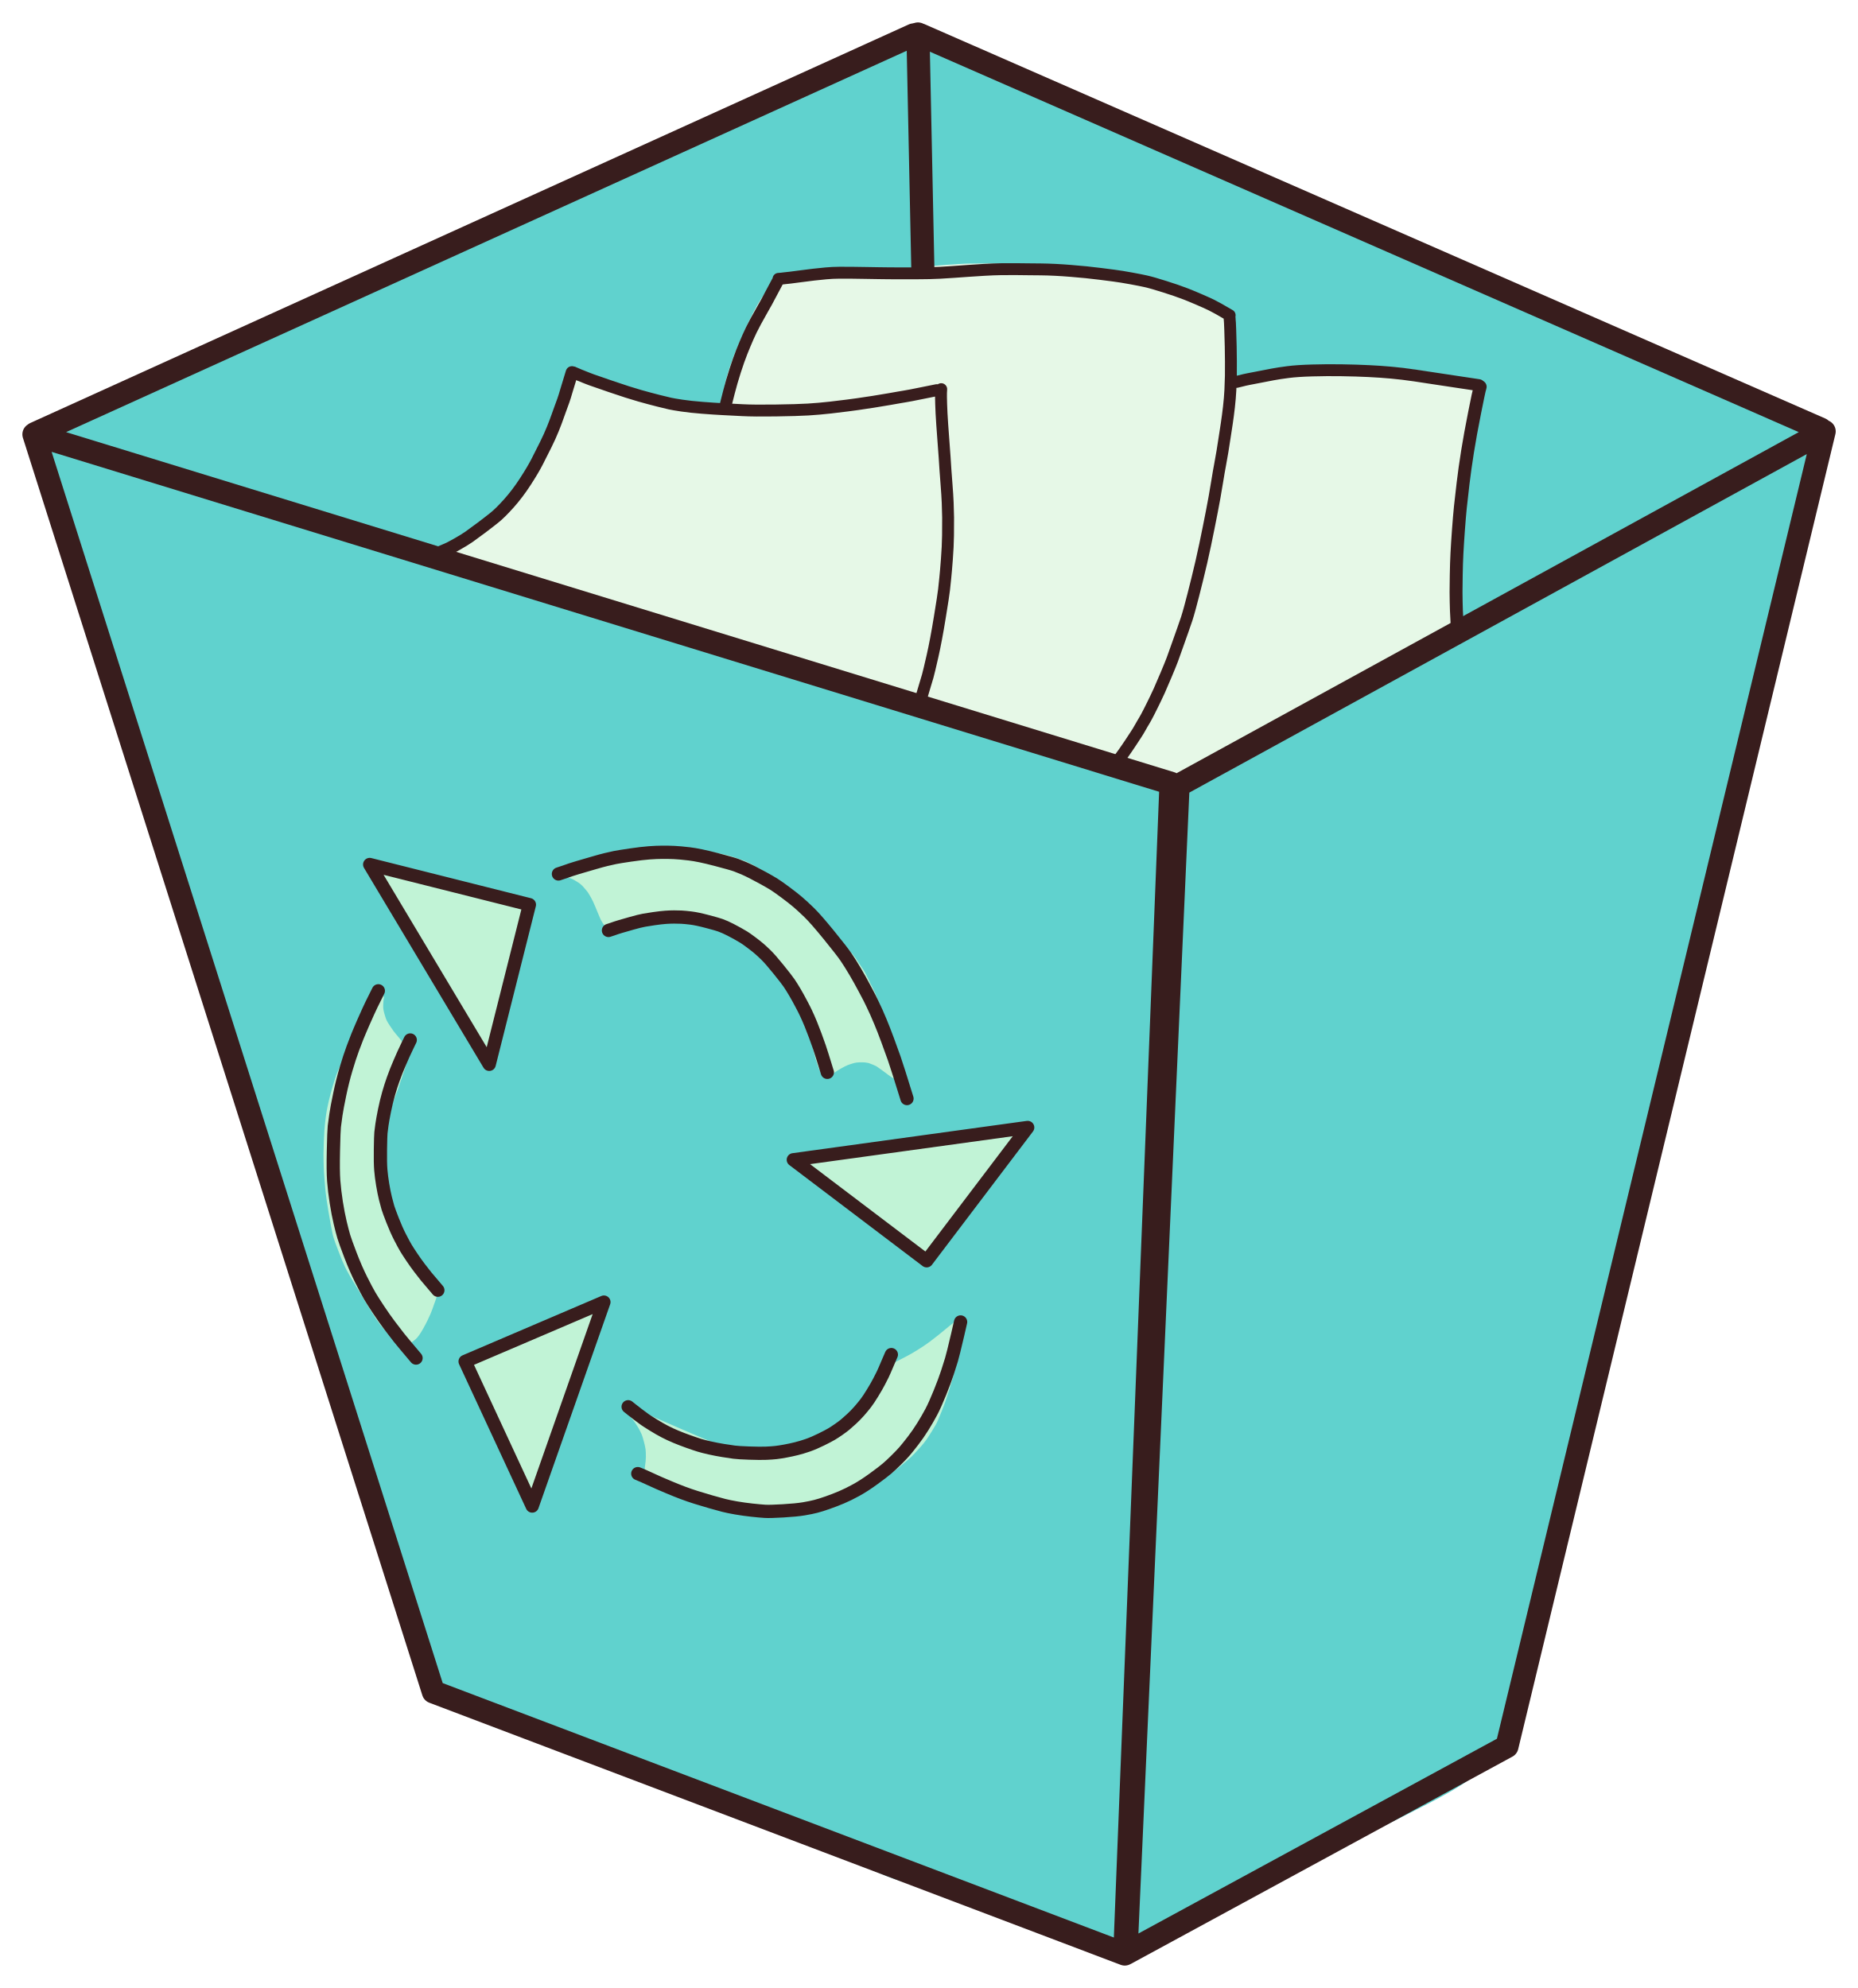
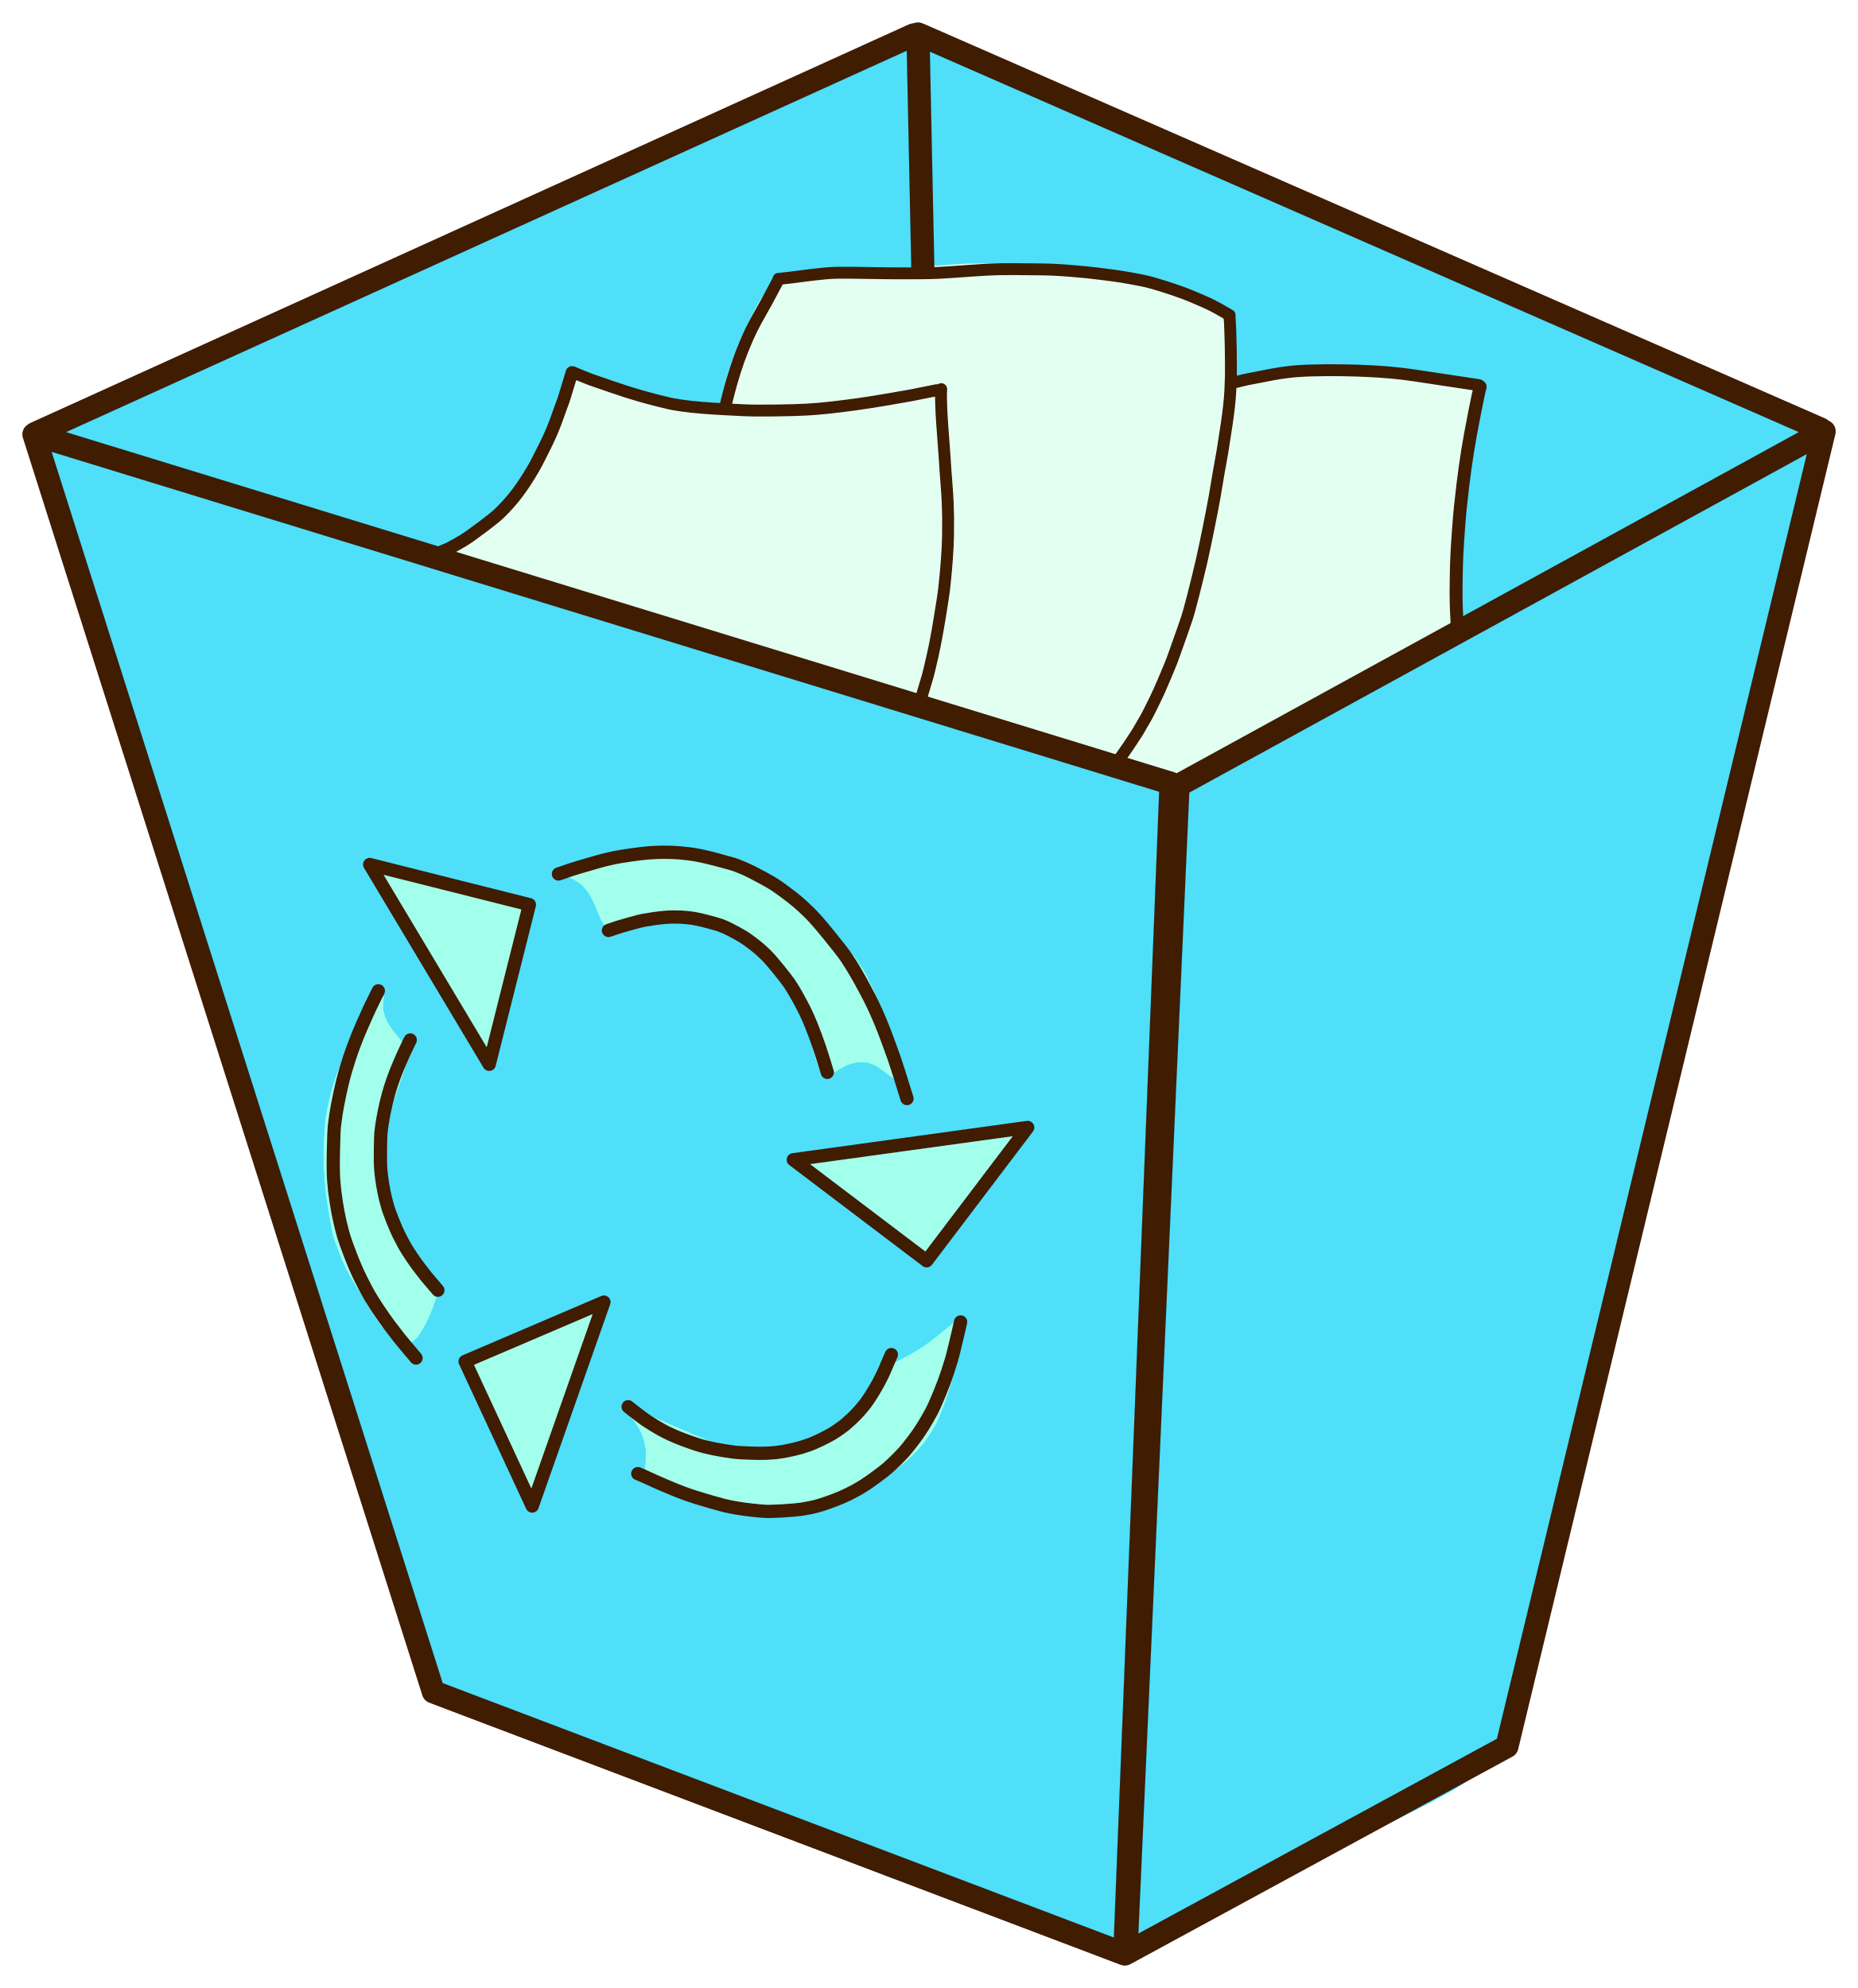
- <svg xmlns="http://www.w3.org/2000/svg" width="177.773" height="190.256" viewBox="111.919 216.798 133.33 142.692">
+ <svg xmlns="http://www.w3.org/2000/svg" width="177.773" height="190.256" viewBox="111.919 216.798 133.33 142.692" style="filter: saturate(1.6) hue-rotate(20deg) brightness(1.1);">
+   <defs>
+     <linearGradient id="vaporOverlay" x1="0%" y1="0%" x2="100%" y2="100%">
+       <stop offset="0%" style="stop-color:rgb(255,80,220);stop-opacity:0.25" />
+       <stop offset="100%" style="stop-color:rgb(80,200,255);stop-opacity:0.25" />
+     </linearGradient>
+   </defs>
  <g stroke-linecap="round" stroke-linejoin="round">
    <path fill="#60d2ce" stroke="#60d2ce" stroke-width=".5" d="M196.913 272.908q-.017.123-.069.978-.051.855-.091 1.6-.041.745-.08 1.663-.038.917-.054 1.599-.016.681-.029 1.358-.013.676-.029 1.054-.015.378-.025 1.002-.01.624-.021 1.184-.012.561-.035 1.266-.024.706-.057 1.351-.032.646-.096 1.526-.063.88-.142 1.812-.079.933-.146 1.714-.067.781-.108 1.409-.041.629-.069 1.083-.027.454-.042.734-.015.281-.043.759-.028.479-.062 1.152-.034.674-.058 1.241-.024.567-.064 1.258-.039.691-.104 1.591t-.161 2.031q-.095 1.13-.148 1.741-.027.305-.065.81-.038.505-.085 1.214-.046.709-.08 1.29-.034.581-.071 1.257-.037.676-.063 1.288-.026.612-.041 1.11-.016.497-.027 1.085-.012.588-.027 1.231-.015.644-.036 1.343-.02.699-.039 1.242t-.044 1.121q-.025.578-.046 1.152-.021.573-.054 1.409-.033.836-.06 1.502-.026.665-.065 1.44-.039.775-.078 1.459-.039.683-.094 1.568-.054.885-.099 1.48-.044.594-.118 1.623-.075 1.03-.125 1.612-.05.582-.093 1.133-.043.552-.082 1.189-.039.637-.077 1.238-.038.602-.081 1.374-.043.771-.074 1.418-.03.646-.065 1.438-.034.792-.069 1.724-.035.931-.067 1.447-.032.517-.062 1.386-.029.869-.045 1.315-.016.447-.041.778-.024.332-.075 1.145t-.081 1.363q-.029.549-.078 1.189-.048.639-.083 1.098-.035.459-.069.919-.033.461-.076 1.078-.043.618-.07 1.139-.028.521-.046 1.153-.017.632-.004 1.033.012.401.058.687.046.286.232.839l.204.295.284.099q.09.002.656-.113.567-.114.989-.285.423-.17.798-.359.375-.19.842-.458.466-.268.925-.535t.908-.53q.449-.262.899-.521.451-.258.903-.509.451-.251.854-.477.402-.227.934-.529.531-.303.873-.485.341-.183.699-.373.358-.19.845-.446.488-.256.887-.47.399-.214.866-.476.467-.262.946-.516.479-.254 1.026-.526.547-.273 1.109-.553.561-.281 1.14-.57.578-.289 1.233-.616.654-.327 1.384-.695.73-.367 1.336-.68.607-.313 1.323-.714.716-.4 1.427-.891.711-.491 1.299-1.046t.914-.973q.326-.418.421-.559.094-.141.281-.568.188-.427.351-.893.164-.467.299-.948.134-.481.178-.715.045-.234.175-.851.131-.616.358-1.698.227-1.081.412-1.94.185-.858.33-1.49.144-.632.261-1.126.117-.495.25-1.03t.283-1.245q.149-.709.27-1.253.121-.543.263-1.156.143-.613.268-1.12.126-.508.235-.909.217-.803.598-2.297.381-1.493.575-2.288.194-.794.554-2.394.36-1.6.594-2.628.235-1.029.429-1.746.195-.717.502-1.91t.511-2.032q.204-.839.601-2.334t.631-2.468q.233-.974.465-2.129t.367-1.796q.135-.642.242-1.167.107-.525.469-1.99.363-1.465.558-2.189.196-.724.286-1.046.09-.322.188-.738.098-.417.156-.688.059-.272.105-.464.047-.192.174-.744.126-.552.191-.83.065-.278.195-.916t.385-1.634q.255-.996.411-1.526.157-.53.303-1.059.147-.528.343-1.34.196-.811.401-1.546.204-.735.363-1.286.16-.551.421-1.506.261-.954.395-1.473.133-.519.238-.964.105-.444.255-.988.15-.544.352-1.347.203-.803.532-2.009.33-1.206.431-1.586.101-.38.292-1.038.192-.658.413-1.512.221-.854.374-1.412.154-.558.323-1.16.17-.603.298-1.227.128-.625.268-1.252.141-.628.278-1.137.138-.509.268-1.144.129-.636.233-1.152.104-.517.289-1.154.184-.637.293-1.142.108-.505.298-1.157.19-.651.285-1.003.094-.351.141-.585.046-.234.067-.469.02-.235.135-.781.115-.545.199-.938.084-.392.11-.726.026-.335.088-.688.063-.353.104-.601.042-.248.075-.543.034-.295.067-.545.032-.249.079-.473.047-.224.107-.636.059-.411.092-.647.032-.236.058-.339.026-.102.053-.226.027-.124.094-.771-.706.397-1.411.793-.705.397-1.411.793-.705.397-1.41.793-.706.397-1.411.793-.705.397-1.411.794-.705.396-1.41.793-.706.396-1.411.793-.705.396-1.411.793-.705.397-1.411.793-.705.397-1.41.793-.706.397-1.411.793-.705.397-1.411.794-.705.396-1.41.793-.706.396-1.411.793-.705.396-1.411.793-.705.397-1.41.793-.706.397-1.411.793-.706.397-1.411.793-.705.397-1.411.794-.705.396-1.411.793-.706.397-1.412.793-.706.397-1.413.794l-1.416.795q-.708.398-1.419.796-.711.398-1.426.798-.716.4-1.437.802-.72.401-1.449.806-.728.404-1.465.811-.737.406-1.482.816-.745.41-1.497.821-.751.412-1.505.824l-1.506.825Z" />
    <path fill="#60d2ce" stroke="#60d2ce" stroke-width=".5" d="M115.06 248.137q-.002.156.291 1.754.292 1.598.689 3.198.396 1.6.933 3.443.536 1.843.868 2.917.331 1.074.615 1.967.285.893.433 1.328.148.434.948 2.918.801 2.484 1.186 3.768.384 1.283.906 3.053.523 1.77.876 2.876.354 1.106.837 2.555.483 1.45 1.79 5.212 1.307 3.762 1.98 5.652.673 1.89.971 2.699.298.809.502 1.324.204.516.673 1.8.468 1.283 1.029 3.044.561 1.76.716 2.214.154.454 1.136 3.619.983 3.165 1.48 4.851.497 1.685.816 2.775.32 1.089.578 1.872.129.391.302.953.173.561.39 1.294.217.732.379 1.298.162.566.324 1.165.161.598.4 1.379.239.781.422 1.338.182.557.287.874.106.316.158.463.052.147.075.224.024.078.206.591.183.512.34.92.157.407.348.88.192.474.399 1.001.207.527.365.938.157.411.334.883.176.473.312.847t.281.784q.145.411.189.542.045.131.152.474.108.342.275.902.167.56.297 1.037.13.477.225.867.096.39.205.847l.233.974q.124.519.224.909.099.39.21.786.111.396.211.671.1.274.149.398.049.124.218.481.168.357.317.59.15.232.242.345.092.113.186.2.094.087.12.116.026.029.322.2t.907.459q.612.287.965.42.353.132.807.288.453.156 1.15.393.697.238.99.326.293.088.932.306.638.218 1.015.344.377.125.96.299.583.175.954.303.371.127.923.313.551.186 1.132.348.581.163 1.253.37.672.206 1.269.413.596.207.997.338.401.132 1.06.341.659.21 1.23.42.572.21 1.219.44.647.229.754.263.107.033.489.149.383.117.747.23.363.114.833.268.471.154.884.298.413.143.947.343.534.2 1.028.397.981.415 1.581.718t1.164.622q.565.319 1.175.668.611.349 1.057.602.446.254.935.518.489.264.909.468.42.204.949.413.529.209 1.137.401.608.192 1.211.373.603.181 1.379.377.776.195 1.629.442.853.246 1.262.374.408.128.677.213.269.085.816.293.547.208.995.397.449.19 1.231.511.783.32 1.466.617.684.297 1.049.448.364.15.593.233.229.082.256.096.027.014.341.124.315.111.678.182.363.072.454.083.09.012.305.018.214.006.413-.018.198-.025.422-.077.224-.052.46-.191l.07-.098q.122-.291.197-.749.074-.458.082-.993.008-.536-.015-1.301-.023-.765-.029-1.21-.007-.446-.01-.571-.002-.126.004-.494t.026-.979q.02-.61.048-1.159.028-.548.061-1.036t.058-.84q.025-.352.045-.567.02-.216.069-.683.05-.468.094-1.192.044-.725.087-1.37.042-.645.07-1.111.029-.465.059-.965.03-.5.056-.94.026-.44.059-1.01.033-.569.061-1.084.028-.516.045-.884.016-.368.024-.59.008-.222.022-.629.015-.407.029-.995.014-.589.02-1.128.006-.54.011-1.032.005-.493.008-1.003.003-.51.006-.897.002-.387.004-.821.002-.433.006-.814.004-.381.012-.872.008-.492.025-.937.018-.444.041-.93.022-.486.051-1.013.03-.527.059-.932.029-.405.066-.829.037-.423.088-.844.051-.422.104-1.017.053-.596.128-1.507.078-.912.128-1.632.049-.72.067-1.248.017-.528.031-1.054.013-.527.022-1.052.008-.524.016-.994.007-.47.014-.884.006-.415.018-.998.011-.583.028-1.335.016-.751.03-1.534.015-.782.024-1.392.009-.61.017-1.169.008-.559.015-1.092.008-.534.013-.927.006-.394.012-.826.006-.431.013-.901.006-.47.014-.978.007-.508.014-.97.006-.462.016-1.085t.021-1.27q.012-.646.022-1.108.009-.461.021-.876.011-.415.012-.972.001-.558.002-.979 0-.421.002-.891.001-.47.007-.885.005-.415.019-.954.013-.539.028-1.029.014-.491.038-.915.025-.424.055-.78.03-.357.076-.82l.1-1.033q.055-.57.09-1.03.035-.46.052-.812.017-.352.032-.821.015-.468.013-1.047-.003-.58-.011-.912-.008-.332-.005-.47.002-.137.008-.222.007-.084.014-.628.007-.543.036-1.148.029-.605.072-.987.043-.381.068-.649.025-.268.048-.537.022-.269.04-.45.018-.181.066-.516t.085-.566q.038-.23.058-.328.02-.098.054-.419.033-.32.072-.638.039-.319.095-.628.055-.309.123-.923l.067-.514q-.642-.193-1.281-.387-.639-.195-1.275-.39-.636-.196-1.271-.392-.635-.196-1.269-.392-.634-.196-1.268-.393-.634-.196-1.268-.393-.633-.196-1.267-.392-.634-.197-1.268-.393-.634-.197-1.268-.393-.633-.196-1.267-.393-.634-.196-1.268-.393-.633-.196-1.267-.392-.634-.197-1.268-.393-.634-.197-1.268-.393-.633-.196-1.267-.393-.634-.196-1.268-.393-.633-.196-1.267-.393l-1.268-.392q-.634-.197-1.267-.393-.634-.197-1.268-.393t-1.268-.393q-.634-.196-1.267-.393l-1.268-.392q-.634-.197-1.267-.393-.634-.197-1.268-.393t-1.268-.393q-.634-.196-1.267-.393-.634-.196-1.268-.393-.634-.196-1.267-.392-.634-.197-1.268-.393-.634-.197-1.268-.393-.633-.196-1.267-.393-.634-.196-1.268-.393l-1.268-.392q-.633-.197-1.267-.393-.634-.197-1.268-.393-.633-.196-1.267-.393-.634-.196-1.268-.393-.634-.196-1.267-.392-.634-.197-1.268-.393-.634-.197-1.268-.393-.633-.197-1.267-.393-.634-.196-1.268-.393-.634-.196-1.268-.393-.633-.196-1.267-.392-.634-.197-1.268-.393-.633-.197-1.267-.393-.634-.196-1.268-.393-.634-.196-1.267-.393l-1.268-.392q-.634-.197-1.268-.393-.633-.197-1.267-.393-.634-.197-1.268-.393t-1.267-.393q-.634-.196-1.268-.393l-1.268-.392q-.633-.197-1.267-.393-.634-.197-1.268-.393t-1.267-.393q-.634-.196-1.268-.393l-1.268-.392q-.633-.197-1.267-.393-.634-.197-1.268-.393-.634-.197-1.267-.393Z" />
    <path fill="#60d2ce" stroke="#60d2ce" stroke-width=".5" d="m178.16 219.255-.157.096q-.395.208-.504.269-.109.06-.396.226-.286.165-1.07.567-.783.402-1.256.643-.472.24-.982.52-.511.28-2.009.983-1.499.702-2.894 1.309-1.396.606-2.112.914-.716.309-1.88.868-1.165.56-2.519 1.216-1.355.656-2.38 1.11-1.026.454-1.889.805-.863.352-2.081.878-1.219.526-1.908.849-.69.323-1.423.651-.733.329-.922.42-.19.091-1.21.564-1.02.472-1.872.864-.852.391-1.433.674-.581.283-.869.409-.287.126-.948.444t-1.173.57q-.512.253-1.197.576-.685.322-1.461.697-.777.375-1.164.547-.386.172-1.166.55-.78.379-1.799.862-1.02.484-1.971.883-.952.399-2.008.825-1.057.426-1.578.64-.521.214-.813.327-.291.114-.654.263-.362.148-.713.288-.351.139-.709.275-.357.135-.684.27-.327.134-.672.29-.344.155-.687.302-.342.148-.709.286-.367.139-.694.293-.326.154-.614.283-.288.129-.714.311-.426.183-.713.326-.287.142-.681.335-.395.193-.609.292-.215.099-.621.277-.407.177-.794.361-.386.185-.627.296-.242.112-.399.188-.157.075-.536.244-.379.168-.799.379-.421.21-.604.32-.184.11-.282.163-.097.052-.311.197-.214.144-.388.312-.175.167-.228.246-.054.08-.07.118-.016.039-.07.196-.004.01.053.134.056.123.283.344.227.221.462.355.234.133.398.2.165.067.324.121.158.054 1.083.266.925.211 1.704.383.779.172 2.432.706t2.926.982q1.273.449 2.14.757.866.309 2.302.772t2.456.733q1.019.27 2.656.639 1.637.369 2.768.63 1.132.261 1.648.388t1.391.368q.876.241 2.282.638 1.407.397 2.485.697 1.078.301 2.201.608t1.819.489q.695.183 1.157.308.461.125 1.42.4.958.276 2.091.645 1.134.37 2.129.753.996.383 1.603.654.608.272.965.437.356.166.747.342.391.175 1.032.447.641.271 1.663.698 1.022.427 1.795.756.773.329 1.559.677.787.348 1.264.567.477.22.803.382.325.162.894.413t1.134.472q.565.221 1.499.488.934.267 2.426.671 1.492.403 2.67.725 1.178.321 2.474.662 1.296.342 2.115.546.82.204 1.789.415.969.212 1.694.36.725.147 1.929.361 1.204.213 2.461.368 1.258.155 2.116.289.858.134 2.277.532t1.524.446q.105.049.561.306.456.257.654.393.197.136.328.243.13.108.219.189.09.08.118.102.028.022.099.11.071.089.103.152.032.062.079.202.004.05-.017.166t-.038.155q-.016.04-.021.045-.006.005 0 .048.051-.042.26-.15.208-.108 1.045-.673.836-.566 2.486-1.635 1.65-1.069 2.9-1.916 1.249-.848 1.881-1.281.632-.433 2.195-1.438 1.563-1.006 2.409-1.525.846-.518 2.536-1.546 1.689-1.027 2.691-1.604 1.001-.576 1.539-.871.538-.295.994-.54.455-.245.614-.326.158-.082.719-.395.561-.314 1.583-.885 1.021-.57 1.893-1.049.871-.479 1.95-1.062 1.079-.583 1.904-1.018.825-.435 2.067-1.157 1.242-.723 2.282-1.306 1.04-.582 1.527-.827.487-.245 1.463-.795.977-.55 1.439-.824.461-.273 1.193-.754.732-.482 1.136-.744.403-.262.634-.406.232-.144.579-.355.346-.212 1.058-.707.713-.494.897-.638l.195-.24q-.966-.442-1.952-.884-.985-.442-1.989-.884t-2.024-.885q-1.02-.442-2.051-.884-1.032-.443-2.07-.886-1.038-.442-2.077-.885t-2.074-.885q-1.035-.443-2.063-.885-1.028-.443-2.047-.885-1.019-.442-2.03-.885-1.01-.442-2.011-.884-1.002-.442-1.997-.884-.994-.442-1.983-.884-.989-.442-1.973-.884-.985-.442-1.966-.884-.982-.442-1.961-.884-.98-.442-1.958-.884l-1.956-.884q-.977-.441-1.954-.883l-1.954-.884-1.954-.884q-.977-.442-1.953-.883l-1.954-.884q-.976-.442-1.953-.884l-1.954-.884q-.977-.442-1.954-.885-.977-.442-1.954-.885-.978-.442-1.956-.886-.978-.443-1.957-.888-.979-.444-1.96-.89t-1.964-.895q-.983-.449-1.968-.9Z" />
    <path fill="#e6f8e7" stroke="#e6f8e7" stroke-width=".5" d="M144.287 256.419q.047-.024.659-.294.612-.27.97-.459.357-.189.602-.345.245-.155.764-.64.519-.486.777-.781.259-.294.573-.685.315-.392.558-.754.242-.361.428-.702.186-.341.458-.854.272-.513.431-.826.16-.313.238-.479.077-.165.223-.467.145-.303.369-.753.225-.451.447-.918t.332-.729q.11-.261.206-.533.096-.272.199-.567.103-.295.159-.466.056-.172.101-.318.044-.146.137-.392.092-.246.183-.37.09-.124.126-.153.089-.01.135-.011.047-.001.237.033t.417.127q.226.093.421.178.194.086 1.051.367.857.282 1.456.446.599.165 1.139.272.54.107 1.222.201.682.094 1.136.169.453.075.914.182.461.106.744.168.283.062.62.115.337.054.82.118.484.065.851.108t.746.076q.379.034.799.051.42.018.733.027.313.008 1.12.024.806.016 1.293.011.487-.004 1.024-.042.537-.037 1.032-.089t.783-.081q.288-.028.848-.09.561-.061.956-.121.395-.06.894-.151.499-.09.735-.137.237-.048.585-.146.347-.099.66-.193.313-.095.543-.16.23-.066.539-.143.309-.077.575-.101.267-.023.394-.014.127.008.196.021.068.013.219.07.024.008.215.442t.255 1.016q.063.582.099 1.165.035.583.053 1.39.017.806.011 1.486-.006.68.022 1.532.029.852.045 1.4.017.549.012.809-.004.261-.012.942-.007.68-.031 1.242-.023.561-.046.935t-.036.599q-.013.225-.021.333-.008.109-.077.98-.035.435-.062.74-.028.306-.059.569-.031.263-.067.512-.035.248-.117.751t-.206 1.119q-.124.616-.209.99-.086.373-.151.622-.065.25-.136.473-.071.224-.302.836-.231.611-.47 1.155-.54-.176-1.085-.367-.545-.192-1.097-.403-.553-.212-1.112-.431-.558-.219-1.12-.434-.561-.215-1.122-.415-.561-.201-1.118-.382t-1.109-.344q-.551-.163-1.096-.313-.544-.15-1.08-.293-.537-.143-1.065-.287-.529-.144-1.05-.293t-1.036-.309q-.514-.16-1.024-.326-.509-.167-1.016-.337t-1.012-.34q-.506-.17-1.011-.335-.505-.166-1.012-.325t-1.015-.312q-.508-.153-1.017-.302-.51-.149-1.021-.298-.51-.148-1.022-.299-.511-.151-1.022-.311t-1.022-.326q-.511-.166-1.021-.339-.511-.172-1.021-.349-.51-.177-1.021-.354-.51-.178-1.02-.355-.511-.176-1.022-.349-.51-.173-1.022-.341-.511-.168-1.024-.332-.512-.163-1.025-.322-.513-.159-1.027-.315Z" />
    <path fill="#e6f8e7" stroke="#e6f8e7" stroke-width=".5" d="M177.163 265.887q-.045.22-.069.354-.023.133-.056.292-.034.159-.06.402M178.298 266.777q.181.068.198.073.016.005.411.16.394.156.617.244.223.087.522.204.3.117.507.201.208.085.477.204.268.118.836.322.567.204.856.298.288.094.429.142.142.048.28.096.137.049.368.133.231.083.367.133.136.05.725.252.59.201 1.029.354.438.152.668.238.231.085.59.193.358.108.648.193.291.086.563.181.272.096.511.176.239.08.433.144.194.064.409.149.215.086.376.145.162.06.306.097.144.038.32.088.176.049.281.067.106.018.173.023.066.004.237-.012.171-.017.288-.046.117-.029.229-.072.111-.043.312-.17.201-.126.359-.269.158-.144.236-.23.078-.087.357-.499.279-.412.439-.72.161-.308.229-.459.068-.151.134-.303.067-.152.173-.431.106-.278.194-.5.088-.222.225-.531.137-.309.204-.454.067-.144.167-.408.099-.265.215-.577.117-.312.184-.51.067-.198.128-.407.06-.21.097-.342.036-.132.106-.332t.204-.56q.135-.359.203-.537.069-.179.133-.381.063-.202.141-.454.079-.253.126-.399.048-.147.168-.523.12-.375.159-.51.038-.134.061-.232t.075-.282q.052-.184.18-.576.128-.392.241-.741.112-.348.249-.798.138-.45.205-.701.067-.25.114-.465.047-.215.108-.463.06-.248.223-.654.162-.406.253-.597.092-.191.146-.312.054-.121.096-.224.043-.103.143-.345.1-.243.165-.432.066-.189.125-.474.06-.285.086-.478.027-.193.047-.342.019-.149.027-.24.009-.091.013-.224.005-.134.007-.144.002-.011 0-.198-.002-.188-.01-.32-.008-.133-.007-.368 0-.235.011-.617.01-.382.025-.679.016-.296.043-.613.027-.318.07-.624.042-.306.118-.668.076-.362.185-.876.108-.514.157-.835.048-.32.066-.534.017-.214.031-.52.014-.307.015-.449v-.31q.001-.167.008-.821.008-.654.018-.892.01-.237.018-.462.009-.225.014-.536.006-.311.004-.675-.002-.365-.014-.512-.013-.147-.03-.249-.018-.102-.037-.175-.019-.074-.064-.204-.044-.131-.066-.177-.021-.046-.078-.13-.057-.084-.122-.163-.065-.08-.197-.203-.132-.124-.322-.245-.19-.12-.303-.18-.114-.06-.206-.105-.092-.045-.332-.156-.24-.111-.373-.169-.133-.059-.341-.16-.207-.101-.363-.174-.155-.074-.444-.19-.288-.117-.534-.202-.245-.085-.46-.163-.215-.079-.446-.152-.23-.074-.465-.132-.236-.058-.407-.093-.172-.036-.461-.097-.289-.061-.529-.103-.239-.043-.546-.076-.306-.034-.567-.056-.26-.022-.444-.04-.183-.019-.293-.035-.11-.016-.67-.055t-.873-.058q-.313-.018-.459-.028-.147-.01-.278-.026-.131-.015-.423-.042-.291-.027-.565-.045-.275-.019-.521-.042-.246-.023-.524-.051-.279-.027-.754-.061-.476-.033-.716-.05-.24-.018-.756-.056-.517-.038-.822-.055l-.682-.04q-.377-.022-.796-.024-.419-.002-.759.004-.339.006-.519.007-.179.001-.242.003-.062.002-.154.004t-.254.012q-.163.009-.259.016-.097.008-.268.02-.171.011-.487.029-.315.017-.716.056-.402.039-.726.069-.325.029-.528.04-.204.011-.494.041-.291.03-.436.047-.145.018-.249.025l-.663.044q-.557.037-.852.053-.295.017-.502.039-.207.021-.67.078-.462.057-.882.107-.419.049-.771.073-.353.024-.553.033-.201.009-.436.023-.236.014-.569.021-.333.007-.549.016-.217.009-.502.033-.286.023-.53.046-.244.022-.483.068-.24.046-.362.082-.121.037-.233.07-.112.033-.202.067-.091.034-.167.073-.076.039-.18.107-.105.069-.228.165-.123.096-.206.174-.083.078-.14.141-.057.063-.32.455-.264.392-.517.883-.254.49-.396.787-.143.298-.263.559-.12.262-.236.535-.116.274-.268.627-.152.353-.24.561-.087.209-.291.8-.204.591-.296.942t-.131.564q-.039.214-.051.414-.011.2-.002.305.009.105.045.229.036.125.073.189.037.065.056.086.019.021.06.056.041.035.56.2.519.166.862.19.343.023.526.018.182-.005.549-.046.367-.04.591-.06.224-.02.596-.034.372-.015.609-.02.237-.005.544-.033.308-.027.6-.049.292-.021.569-.035.278-.015.702-.055.425-.041.892-.091.467-.05.712-.078.245-.029.379-.051.135-.021.494-.073.36-.052.877-.164.518-.113.841-.198.322-.085.572-.153.25-.068.584-.165.334-.098.722-.178.388-.081.6-.112l.291-.044q.08-.013.245-.034.164-.022.26-.033.096-.01.175-.016.079-.006.133-.005.054 0 .259-.017.206-.016.313-.046l-.068 1.382-.068 1.389q-.035.697-.069 1.395-.034.697-.069 1.396-.035.698-.069 1.396-.035.699-.069 1.397-.035.699-.069 1.397-.035.699-.069 1.397-.035.699-.069 1.397-.035.699-.069 1.397l-.07 1.397q-.034.699-.069 1.397-.034.699-.069 1.397-.034.699-.069 1.397-.034.699-.069 1.397-.034.699-.069 1.397Z" />
    <path fill="#e6f8e7" stroke="#e6f8e7" stroke-width=".5" d="M200.549 244.344q-.006.019-.039.221t-.094.586q-.06.385-.103.696-.043.312-.082.668-.039.356-.059.623-.021.266-.056.821-.036.554-.054.842-.017.287-.025.416t-.019.257q-.012.129-.065.585-.053.456-.136 1.069-.083.613-.136.953-.052.341-.082.536-.029.196-.11.609-.081.412-.167.824-.086.412-.137.636-.051.224-.252.831-.202.607-.325.941-.123.335-.224.605-.101.27-.237.69-.136.419-.256.857t-.178.666q-.057.229-.142.536-.086.307-.207.746-.122.439-.175.651-.053.212-.112.439-.06.227-.191.679-.131.453-.215.727-.084.275-.187.602-.103.327-.231.669-.129.341-.276.701-.147.359-.251.601-.104.243-.246.529-.141.286-.257.505-.117.22-.198.366t-.22.407q-.139.261-.213.395-.074.134-.146.268-.073.135-.183.329t-.164.286l-.105.181q-.052.089-.195.336-.142.247-.231.386-.088.139-.198.322-.109.183-.155.268-.046.085-.089.163-.043.079-.085.179-.042.101-.072.208-.031.108-.056.271-.025.163-.023.217.003.055.009.087.006.033.017.06.011.027.237.214.227.187.576.314.348.127.527.172.178.044.367.082.188.039.436.089.248.05.371.073.123.023.243.032.121.008.219.016.097.007.202.011.105.004.177.001.071-.002.211-.02.141-.017.265-.035.125-.019.414-.106.29-.087.416-.135.127-.047.278-.109.152-.062.302-.134.15-.072.457-.235.306-.162.793-.422.487-.259 1.485-.838.998-.578 1.576-.923.578-.344.916-.533.338-.189.495-.272.158-.083.477-.26.32-.176.63-.345.311-.168.443-.236.132-.067.514-.272.382-.204.636-.334.253-.129.361-.181.108-.052.267-.125.159-.073.471-.236.312-.162.494-.265.183-.103.481-.269.298-.167 1.499-.811 1.202-.645 1.469-.785.267-.141.402-.213.135-.072.317-.166.181-.094.523-.277.342-.182.626-.347.285-.166.522-.312.238-.147.435-.273.198-.126.419-.263.221-.136.37-.242.15-.106.26-.186.111-.08.255-.218.144-.139.202-.204.058-.066.101-.131.043-.065.079-.143.036-.078.05-.126.014-.048.045-.192.031-.145.059-.337.028-.193.037-.352.009-.158.001-.384t-.021-.574q-.013-.348-.023-.565-.011-.217-.022-.351-.01-.135-.019-.237-.009-.103-.012-.214-.004-.111-.007-.45t.018-.74q.022-.402.049-.718.028-.317.054-.532.026-.215.055-.384.015-.084.044-.339.029-.255.075-.682.046-.426.081-.752.036-.326.07-.664.035-.338.064-.589.029-.252.07-.579.041-.328.077-.612.035-.285.055-.456.021-.171.055-.499.034-.329.089-.656.054-.327.095-.531.041-.204.104-.485.064-.281.13-.597.066-.317.1-.484.033-.168.061-.291.027-.122.082-.39.055-.269.079-.406.024-.136.049-.259.025-.122.038-.216.013-.093.02-.195.007-.101.011-.199.004-.098 0-.162t-.016-.168q-.013-.104-.035-.197-.023-.093-.046-.168-.035-.039-.118-.123-.082-.084-.18-.147-.097-.062-.142-.087-.046-.026-.204-.082-.159-.056-.417-.127-.259-.07-.463-.113-.203-.042-.402-.078-.198-.036-.421-.089-.222-.054-.493-.11t-.495-.096l-.425-.076q-.2-.036-.53-.083-.329-.047-.574-.072-.246-.026-.527-.054-.282-.028-.407-.038-.124-.009-.382-.034-.257-.025-.573-.042-.315-.016-.975-.073l-.197-.026q-.589.07-1.172.131-.584.061-1.162.116-.578.055-1.154.112-.576.056-1.153.119-.576.062-1.154.133-.578.07-1.157.148-.58.078-1.16.16-.581.083-1.162.169Z" />
    <path fill="#c1f3d6" stroke="#c1f3d6" stroke-width=".5" d="m139.187 279.456.039.048.043.059q.095.16.371.574.275.413.437.663.162.249.295.463.133.215.265.43t.307.502q.175.287.322.532.146.245.325.548.178.304.315.552.138.249.265.488.126.239.289.554.162.314.346.663.185.349.392.735.207.385.366.684.159.299.327.61t.402.723q.234.413.365.643.131.23.29.543.158.312.315.6.158.288.446.85.288.562.444.857.156.296.246.461.089.165.279.393.191.228.348.291.03-.022.11-.135.079-.114.138-.275.059-.162.095-.302.037-.14.096-.436.059-.296.153-.805.093-.509.163-.906.071-.396.14-.813.07-.417.1-.615.031-.199.086-.502.054-.304.142-.771t.16-.819q.072-.351.154-.712.083-.361.139-.588.056-.227.119-.463.063-.236.153-.556.089-.319.149-.531.06-.212.108-.374.047-.161.087-.277.04-.117.072-.193.032-.077.078-.209.045-.133.193-.621.015-.033.09-.264-.33-.073-.66-.145l-.66-.144q-.33-.073-.66-.144-.331-.072-.661-.144l-.66-.144q-.33-.072-.66-.143l-.66-.144q-.331-.072-.661-.143l-.66-.144q-.33-.072-.66-.143-.33-.072-.661-.144l-.66-.144q-.33-.071-.66-.143l-.66-.144q-.331-.071-.661-.143t-.66-.143ZM169.06 300.26l.022.021q.125.064.567.4.442.336.836.625.394.29.757.545.362.256.626.452.263.197.55.421.287.223.513.406.226.182.474.391.247.209.683.54.436.33.864.635.429.304.716.508.287.204.531.377.244.173.54.38.296.207.514.348.217.142.428.26.21.119.296.152.085.033.168.056t.208.048q.124.025.182.026.058.001.172-.01.018-.001.127-.069.108-.069.261-.226.153-.157.237-.273.083-.116.193-.287.111-.171.128-.203.018-.033.14-.234.122-.201.352-.586.229-.386.411-.684.182-.298.386-.61.203-.311.361-.535.158-.223.237-.322.079-.098.267-.346.188-.249.351-.468.163-.219.422-.585.26-.366.465-.669.205-.304.399-.589.194-.285.416-.624.223-.338.305-.46.082-.121.138-.209.057-.087.105-.165.048-.078.142-.222.094-.143.101-.151.007-.007.233-.353l-.989.142q-.495.071-.99.143-.494.071-.989.143-.494.071-.989.143-.494.071-.989.143-.494.071-.989.143-.494.071-.989.143-.494.071-.989.143-.494.072-.989.143-.494.072-.989.143-.494.072-.989.143-.494.072-.989.143l-.989.144q-.494.071-.989.143-.494.071-.988.143l-.989.144ZM145.742 314.673q.029-.017.232-.119l.581-.292q.378-.19.684-.345l.654-.33q.348-.177.695-.343.346-.167.7-.347.353-.18.547-.275.194-.095.557-.259.363-.163.61-.279.246-.116.656-.311.41-.194.67-.312.259-.119.382-.17.123-.052.442-.205.32-.153.508-.244.187-.091.37-.154t.242-.073q.06-.01.268-.065.208-.055.316-.055.086.007.111.015.025.008.046.025.022.016.026.03.004.014.012.096.008.081-.04.371-.049.29-.141.616-.092.326-.247.789-.154.463-.277.818-.123.354-.257.717-.135.363-.22.586-.086.222-.25.656-.165.434-.38 1.005-.214.57-.371 1.073-.158.502-.276.955-.117.453-.229.813-.111.36-.191.563-.08.203-.172.432l-.221.553q-.13.323-.244.595-.114.272-.26.605-.146.333-.321.707-.176.374-.242.518-.067.144-.201.455-.133.312-.21.483-.077.172-.202.472-.126.3-.191.495-.13-.321-.261-.641-.13-.321-.26-.641-.131-.32-.261-.641-.13-.32-.261-.64-.13-.321-.26-.641-.131-.32-.261-.641-.13-.32-.261-.64-.13-.321-.26-.641-.131-.321-.261-.641t-.261-.641q-.13-.32-.26-.641-.13-.32-.261-.641l-.26-.642-.26-.642q-.13-.322-.259-.645l-.259-.646ZM139.222 288.405l-.018.071-.013.113q-.011.063-.021.284-.009.22.009.377.018.156.108.462.09.306.158.444.068.137.235.39.166.252.263.386.096.134.204.256.108.122.227.269.119.146.17.216.052.07.126.18.074.11.092.145.018.035.057.109.039.074.066.145l.026.116q-.004.206-.015.323-.011.116-.039.246-.027.129-.059.265t-.112.377q-.079.24-.126.38t-.114.328q-.066.189-.112.329-.046.139-.084.248-.039.109-.089.239-.05.131-.131.351-.08.22-.106.281-.026.061-.091.23t-.1.269q-.035.1-.07.195t-.146.453q-.112.358-.188.635-.077.277-.121.454t-.085.362q-.041.186-.109.746-.067.561-.079.961-.011.401-.004.626.007.224.031.609.023.385.063.683.04.298.123.7.083.402.163.685.079.282.172.588.093.306.187.566.094.259.214.555.121.295.204.487.083.192.246.52.163.328.248.479.084.15.167.273.083.122.258.345.175.223.358.423.182.2.418.413.236.213.365.324.128.11.244.222.115.111.194.199.078.087.119.136.041.049.081.094.039.045.092.138.053.093.075.147.021.053.046.159.026.106.031.156.005.051.005.075.001.024-.009.088-.01.065-.024.12-.013.056-.048.145-.035.088-.115.322-.08.235-.132.375-.051.14-.12.304-.07.165-.203.444-.134.279-.309.589-.175.309-.268.437-.093.128-.136.177-.043.048-.111.109-.069.06-.147.117-.078.058-.114.079-.037.022-.101.042-.065.019-.128.029-.063.01-.116.011-.053.001-.189-.045-.137-.046-.206-.085-.07-.039-.156-.104-.087-.065-.442-.434-.354-.37-.561-.638-.207-.269-.43-.618-.223-.348-.505-.819-.282-.471-.492-.818-.211-.347-.328-.538-.117-.192-.207-.342-.09-.149-.257-.443-.168-.295-.27-.503-.102-.209-.21-.47-.107-.262-.255-.647-.148-.385-.233-.617-.085-.232-.118-.35-.033-.117-.065-.243-.033-.126-.12-.606t-.181-1.038q-.093-.558-.138-.881-.044-.323-.06-.473-.015-.151-.026-.277-.011-.127-.052-.637-.041-.51-.051-.804-.011-.293-.014-.526-.003-.232-.005-.447-.002-.216.028-.982.031-.766.087-1.256.057-.489.101-.748.043-.26.162-.78.119-.52.284-1.063.164-.544.262-.808.099-.265.157-.391.057-.126.114-.223.057-.098.112-.199.055-.1.069-.127.014-.027.031-.046.016-.02.07-.097l2.362-4.502ZM157.063 317.998l.115.129q.107.119.268.314.161.194.334.456.173.262.263.437.091.175.154.327.063.151.146.457.083.305.108.445l.039.209q.013.07.022.273t.005.353q-.004.15-.018.293-.015.143-.032.269-.018.126-.026.192-.009.066-.01.183-.002.116.002.139.003.024.305.258.301.235.593.364.291.128.384.16.093.032.298.113t.486.177q.281.096.444.144.164.049.645.165.482.116.887.224.405.107.652.189.247.083.566.182.319.1.463.143.144.044.405.141.261.098.532.189t.727.195q.457.105.8.153.344.049.654.065.31.017.616.026.306.009.616-.001.31-.011.529-.033.218-.022.589-.073.37-.051.635-.109.265-.059.542-.127.278-.069.449-.117.172-.048.438-.153.266-.106.549-.226.284-.12.763-.381.478-.261.634-.347.157-.086.289-.169.131-.083.344-.225.213-.141.349-.232.137-.091.444-.316.308-.225.474-.354.166-.129.302-.233.136-.104.149-.111.014-.008.32-.255t.528-.442q.221-.195.316-.283.094-.087.215-.22.12-.134.314-.342.195-.209.354-.411.16-.202.272-.375.112-.173.276-.435.164-.261.252-.418.088-.156.164-.331.076-.175.258-.621.181-.446.288-.761.108-.315.201-.614.094-.3.203-.657.109-.358.171-.598.061-.241.159-.612.097-.371.147-.578.051-.207.114-.505.063-.298.113-.56.05-.262.071-.406.021-.143.029-.464.008-.321-.011-.387t-.023-.069q-.004-.003-.104.054-.101.056-.206.142-.106.086-.22.178-.114.093-.292.241-.177.148-.48.392-.303.243-.588.457-.285.213-.647.449-.362.236-.686.423-.324.188-.775.416-.451.228-.494.25-.044.022-.09.039t-.125.048q-.08.031-.272.121-.02.011-.076.062-.055.051-.396.521-.342.47-.409.581-.066.111-.178.293-.111.183-.452.743-.341.559-.55.856-.21.297-.311.421t-.157.187q-.055.062-.309.313-.254.252-.441.404-.187.153-.337.26-.15.107-.342.236-.193.129-.3.198-.106.07-.34.201-.234.132-.527.265-.293.133-.419.189-.127.056-.457.164-.33.109-.558.181-.228.073-.309.093-.081.021-.122.029-.042.007-.255.049t-.429.083q-.217.041-.39.059-.173.019-.321.029-.149.009-.218.01-.069.001-.207-.01-.138-.012-.294-.019-.157-.007-.297-.023-.139-.017-.249-.027-.109-.01-.36-.035-.251-.024-.403-.045-.153-.021-.353-.051-.2-.03-.239-.037-.04-.007-.342-.049-.424-.176-.852-.355t-.863-.362q-.435-.184-.88-.373-.446-.19-.904-.387t-.93-.403q-.472-.206-.955-.418l-.971-.428q-.487-.215-.972-.428ZM152.611 279.504q.069.016.182.053.113.037.181.06.068.024.158.067.091.043.196.11.105.067.202.123.096.056.213.155.116.098.23.226.115.128.208.244.093.115.113.14.02.025.161.259.141.235.257.482.115.248.168.386.054.139.102.249.048.11.139.332.092.221.139.324.048.103.279.427.57.045.86-.006.291-.051.457-.087.167-.037.299-.066.132-.03.609-.127.478-.097.982-.192.505-.094.914-.145.408-.051 1.026-.069.618-.018.905-.008.288.01.606.057t.532.084q.215.037.36.069.146.032.311.083.166.051.295.092.13.04.25.074.12.033.316.112.197.079.423.194.226.115.401.201.176.087.329.192.153.105.266.202.113.098.301.262t.299.264q.11.1.22.215.111.116.28.318.17.202.366.417.196.214.369.417.173.202.28.325.107.123.229.265.121.142.185.22.063.078.183.245.12.166.277.377.157.212.297.458.141.247.275.502.134.254.252.528t.189.464q.07.189.145.399.074.211.12.371l.089.309q.043.15.104.367t.095.364q.034.147.101.408.066.261.131.547.065.285.107.46.042.174.123.455.081.281.147.468.067.187.147.35.08.162.122.215.042.052.055.059.012.007.029.006.016 0 .154-.078.137-.078.285-.18.147-.103.25-.168.102-.065.253-.152.15-.087.291-.157.141-.069.228-.105.088-.036.248-.087.159-.051.248-.074t.204-.038q.115-.016.232-.018.117-.002.211 0 .094.003.12.003.027 0 .124.01.098.01.174.025.076.015.128.031.052.016.163.062.112.046.139.055.027.009.126.053.1.044.137.065.036.02.14.091.104.07.164.116.06.045.132.093.072.048.208.154.137.105.263.197.125.091.175.125.05.034.109.071.059.037.106.053t.054.017q.008.002.023-.032.016-.033.018-.06.003-.027.006-.032.003-.005-.007-.202-.01-.198-.036-.339-.026-.142-.053-.254-.026-.113-.086-.348l-.117-.466q-.058-.231-.26-.836-.203-.604-.427-1.182-.224-.577-.417-1.063-.193-.486-.292-.727-.099-.242-.17-.397-.071-.154-.147-.306t-.088-.169q-.012-.018-.138-.288-.127-.271-.218-.448-.091-.178-.147-.268-.055-.089-.079-.125-.024-.035-.078-.107-.053-.073-.203-.306-.149-.234-.247-.376-.098-.143-.204-.257-.105-.113-.467-.523-.362-.409-.434-.481l-.192-.195q-.121-.124-.285-.319-.164-.196-.295-.341-.132-.145-.349-.385-.217-.241-.335-.375-.119-.135-.2-.213-.081-.077-.175-.153-.093-.076-.238-.217-.145-.142-.256-.255-.111-.112-.195-.192t-.24-.205q-.156-.125-.373-.317-.217-.193-.363-.316-.146-.122-.271-.215-.125-.092-.271-.203-.145-.11-.193-.147-.048-.038-.197-.15-.149-.111-.353-.246-.203-.136-.43-.296-.227-.16-.345-.236-.118-.075-.282-.167-.164-.091-.301-.171-.138-.08-.255-.14-.117-.061-.194-.096-.077-.036-.282-.105-.205-.07-.548-.189-.344-.12-.425-.138-.081-.017-.241-.052-.159-.034-.216-.048-.056-.014-.362-.071-.306-.056-.479-.08-.173-.023-.301-.044-.127-.021-.143-.024-.016-.004-.156-.015-.14-.01-.443-.024-.303-.015-.782-.037-.479-.022-.735-.026-.255-.004-.498-.016-.242-.012-.707.001-.465.013-.684.024-.22.011-.403.037-.182.025-.268.041-.086.015-.577.07-.555.161-1.122.326-.568.165-1.145.333-.577.168-1.149.334-.572.167-1.13.329Z" />
    <path fill="none" stroke="#381d1d" stroke-width="1.659" d="m114.354 247.974 81.599 25.049-3.32 84.028-49.614-18.813ZM196.458 273.185l46.364-25.424-22.763 94.391-27.34 14.857ZM177.479 219.306l-63.041 28.607M242.573 247.597l-64.566-28.274" />
    <path fill="none" stroke="#381d1d" stroke-width=".905" d="m143.34 256.486.101-.016q.091-.035.246-.108.156-.073.319-.136.162-.063.7-.364.537-.301.887-.546.35-.246.862-.632.513-.386.936-.724.422-.337 1.04-1.026.617-.689 1.178-1.554.561-.866.852-1.436.291-.569.603-1.195.311-.625.526-1.16.216-.535.327-.86.111-.325.215-.598.103-.273.205-.562.103-.289.228-.725t.399-1.311" />
    <path fill="none" stroke="#381d1d" stroke-width=".854" d="M153.072 243.537q.097.043.425.181.328.137.539.216.211.079.316.121.104.041 1.401.485t2.05.657q.754.213 1.359.365.604.151.837.203.232.052.849.145t1.47.159q.854.066 1.484.098t1.422.073q.792.042 2.348.021 1.555-.022 2.346-.07.791-.049 1.605-.141.813-.093 1.193-.145.38-.053.738-.099.359-.047 1.109-.166.751-.12 1.2-.199.449-.08.667-.118.217-.037.431-.073t.444-.079q.229-.042 1.838-.369M179.461 244.73q-.006.073-.014.261-.008.189.01.802.017.612.075 1.447.057.835.104 1.422.047.588.07.951.023.364.058.901t.086 1.152q.05.616.076 1.209.025.593.03 1.066.005.473-.006 1.283-.012.811-.083 1.728-.07.917-.117 1.361-.046.444-.085.806-.038.362-.308 2.013-.269 1.651-.52 2.757-.252 1.107-.345 1.444-.094.337-.163.543-.069.206-.294.991" />
    <path fill="none" stroke="#381d1d" stroke-width=".854" d="M164.009 245.811q.028-.107.216-.852.189-.745.449-1.552.261-.807.478-1.352.218-.546.442-1.059.224-.513.547-1.111.324-.597.502-.902.178-.305.286-.506l.782-1.468M167.785 236.814l.192-.014.232-.029q.107-.007.406-.044.298-.036.788-.102.489-.065.895-.113.405-.047.887-.092t.978-.047q.496-.001.924.003.428.004.953.014.525.009.92.015t.66.008q.265.002.629.004t.827.001q.464 0 .854-.004.39-.003.706-.009.316-.006.743-.028.426-.021.965-.061.539-.04 1.03-.073.492-.034 1.159-.075.667-.04 1.233-.049.567-.008 1.065-.003.497.006.901.01t.879.008q.476.005 1.02.032t1.155.077q.612.05 1.085.097t.975.112q.502.064 1.014.13.513.066 1.239.2.726.134 1.019.201.293.067.615.16t.77.235q.447.142.79.259.343.117.701.255.357.138.919.379t.924.415q.363.174 1.323.738M200.152 239.572l.011.171q.017.096.04.757.023.66.033 1.165.009.504.014 1.073.004.568-.003 1.038-.008.469-.036 1.026-.028.557-.102 1.21-.075.654-.152 1.163l-.159 1.037q-.081.528-.153.98-.073.453-.171.966-.098.514-.202 1.164-.105.651-.195 1.153-.09.502-.201 1.073-.111.571-.23 1.16-.119.59-.246 1.199-.128.609-.271 1.233-.143.623-.302 1.263-.158.639-.278 1.107-.12.468-.241.914-.12.446-.231.792-.111.347-.277.803-.166.456-.395 1.114-.228.658-.356.997-.127.339-.449 1.105t-.49 1.138q-.168.372-.273.582-.105.21-.153.314-.047.103-.292.587-.246.483-.361.669-.115.186-.142.238-.026.052-.142.25-.115.198-.164.283-.049.086-.155.242t-.21.321q-.103.164-.17.258-.067.094-.243.361-.176.266-.595.837M200.647 244.211q.431-.107.605-.148.175-.041.276-.058.101-.016.695-.134.595-.117 1.042-.201.447-.084 1.102-.168t1.721-.114q1.067-.031 2.124-.014 1.056.017 1.914.059.857.042 1.639.113.782.07 1.695.204.914.134 1.508.229.593.096 1.26.19.668.093 1.813.273" />
    <path fill="none" stroke="#381d1d" stroke-width=".927" d="m218.138 244.558-.044.169q-.04.108-.355 1.69-.315 1.581-.509 2.798-.193 1.218-.321 2.286-.127 1.068-.193 1.705-.065.637-.138 1.628-.072.991-.108 1.69-.036.699-.05 1.568-.014.87-.014 1.196 0 .326.009.703.008.377.017.618.01.242.052 1.019" />
    <path fill="none" stroke="#381d1d" stroke-width="1.659" d="m177.792 219.237.349 16.756" />
    <path fill="none" stroke="#381d1d" stroke-width=".951" d="m185.667 297.724-7.25 9.569-9.569-7.251ZM150.111 324.897l-4.815-10.379 9.96-4.26ZM138.448 278.848l11.461 2.883-2.883 11.461ZM151.993 279.528q.178-.052.446-.148.268-.095.444-.155.177-.06.493-.154t.537-.157q.22-.063.694-.202.474-.138.811-.22.337-.083.63-.142.292-.059 1.113-.18.821-.12 1.351-.159.531-.039.96-.04.429-.001.822.016.392.017 1.097.1.705.084 1.888.394 1.182.309 1.471.417.288.107.547.22.258.112.593.281.334.169.801.426.466.257.734.421.267.164.831.582.563.418.905.709.342.29.822.756.48.467 1.412 1.612.932 1.145 1.226 1.574.294.428.655 1.041.362.613.681 1.219.32.606.355.672.035.066.207.423t.285.611q.113.255.312.728.198.473.501 1.288.303.814.476 1.315.172.501.347 1.061.175.559.565 1.812M157.687 322.57q.262.105.372.154.109.049.517.235.408.187.618.28.21.093.748.319t.988.395q.449.169.941.324.493.155 1.061.318.569.163.921.254.353.09.901.185.548.094 1.118.156.57.062.928.085.358.024 1.315-.033.957-.056 1.476-.144.518-.087.869-.178.352-.09.853-.266.502-.176.993-.384.491-.209 1.055-.519.565-.31 1.25-.809.685-.498.969-.742.284-.244.657-.613.374-.369.592-.621.219-.252.605-.752.385-.5.715-1.033.33-.533.593-1.026.263-.494.624-1.387.36-.892.543-1.459.183-.566.291-.923.107-.356.444-1.793l.209-.909M139.068 287.915q-.056.124-.274.552-.218.427-.455.947-.237.52-.377.844-.14.325-.221.515-.081.191-.177.424-.097.233-.326.85t-.483 1.475q-.255.858-.455 1.818-.201.96-.277 1.478-.076.518-.112.834-.035.316-.066 1.747-.032 1.43.022 2.158.055.728.186 1.559.132.831.28 1.451.149.621.255.981.107.36.484 1.346.377.986.776 1.778.399.791.608 1.145.208.353.617.97.409.618.804 1.144.396.526.674.878.279.351 1.223 1.466" />
    <path fill="none" stroke="#381d1d" stroke-width=".951" d="M141.358 291.444q-.037.085-.184.378-.146.292-.305.648-.159.356-.253.578-.094.222-.148.352-.054.13-.119.29-.065.159-.217.581-.153.422-.323 1.008-.169.587-.301 1.243-.131.655-.181 1.009-.049.353-.072.569-.022.216-.036 1.192-.014.976.026 1.472.041.496.135 1.062.094.566.198.988.105.423.179.668.075.244.337.915t.538 1.208q.276.538.421.778.144.24.426.659.281.419.554.776.273.356.464.595.192.238.842.993M155.583 283.582q.111-.032.28-.092.169-.059.28-.097.111-.037.31-.096.199-.058.338-.097l.437-.126q.298-.087.511-.138.212-.051.396-.087.184-.037.701-.112.516-.074.85-.098.334-.023.604-.023.27 0 .517.011.246.012.69.065.443.054 1.186.251.744.197.925.265.181.068.344.139.162.072.372.178.211.107.503.269.293.163.462.267.168.103.521.367.354.265.569.448.214.183.515.477.302.294.886 1.016.584.722.768.992.184.271.411.657.226.386.426.768l.222.423q.022.042.13.266.107.225.178.386.071.16.194.458.124.298.314.811.189.513.297.828.107.315.216.668l.353 1.141M156.995 317.77q.203.16.289.23.087.07.413.32.326.251.497.37.171.12.616.395.444.275.821.47.376.195.792.368.416.174.9.346.485.173.785.265.301.093.767.196.466.104.947.182.481.078.781.117.3.04 1.089.067.788.028 1.208.01.419-.019.7-.05.281-.032.679-.106t.783-.169q.386-.095.824-.247.439-.153.967-.414.527-.261.745-.391.218-.13.503-.329.286-.2.454-.337.167-.138.464-.411.297-.274.554-.566.257-.293.466-.563.208-.27.504-.757.297-.487.455-.794.159-.307.255-.499t.421-.963l.209-.484" />
  </g>
+   <rect width="100%" height="100%" fill="url(#vaporOverlay)" style="mix-blend-mode:overlay; pointer-events:none;" />
</svg>
